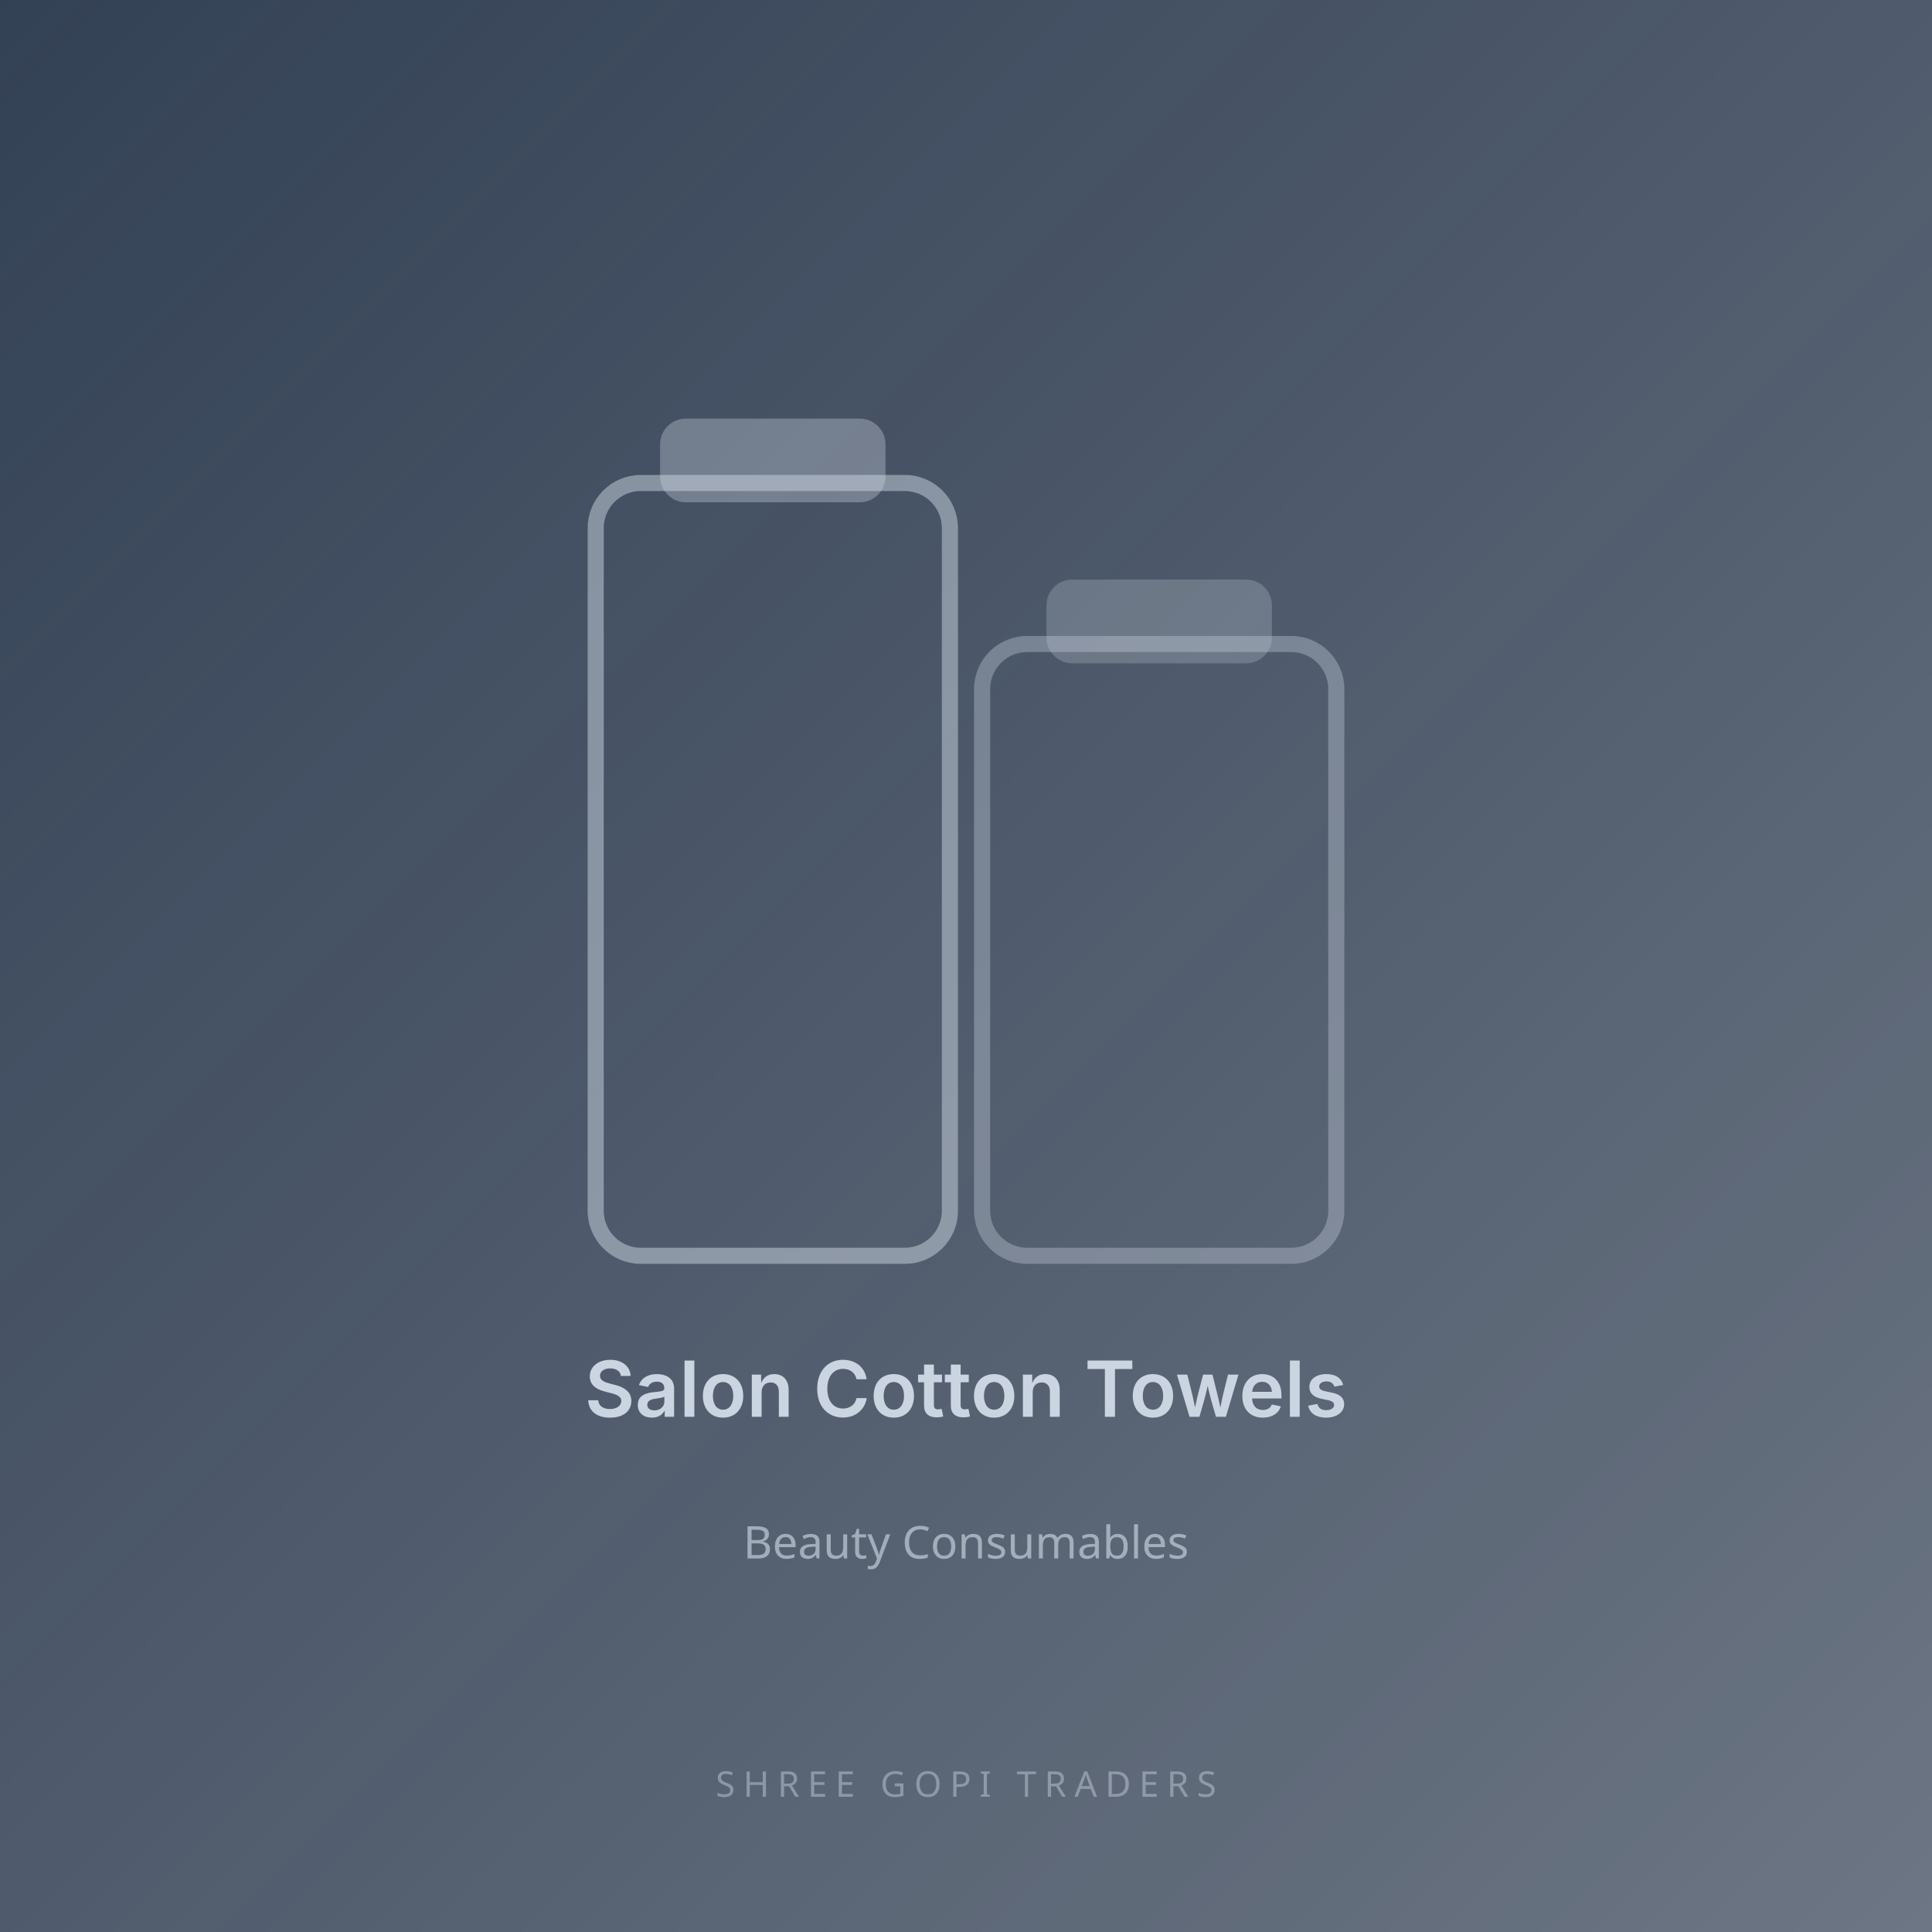
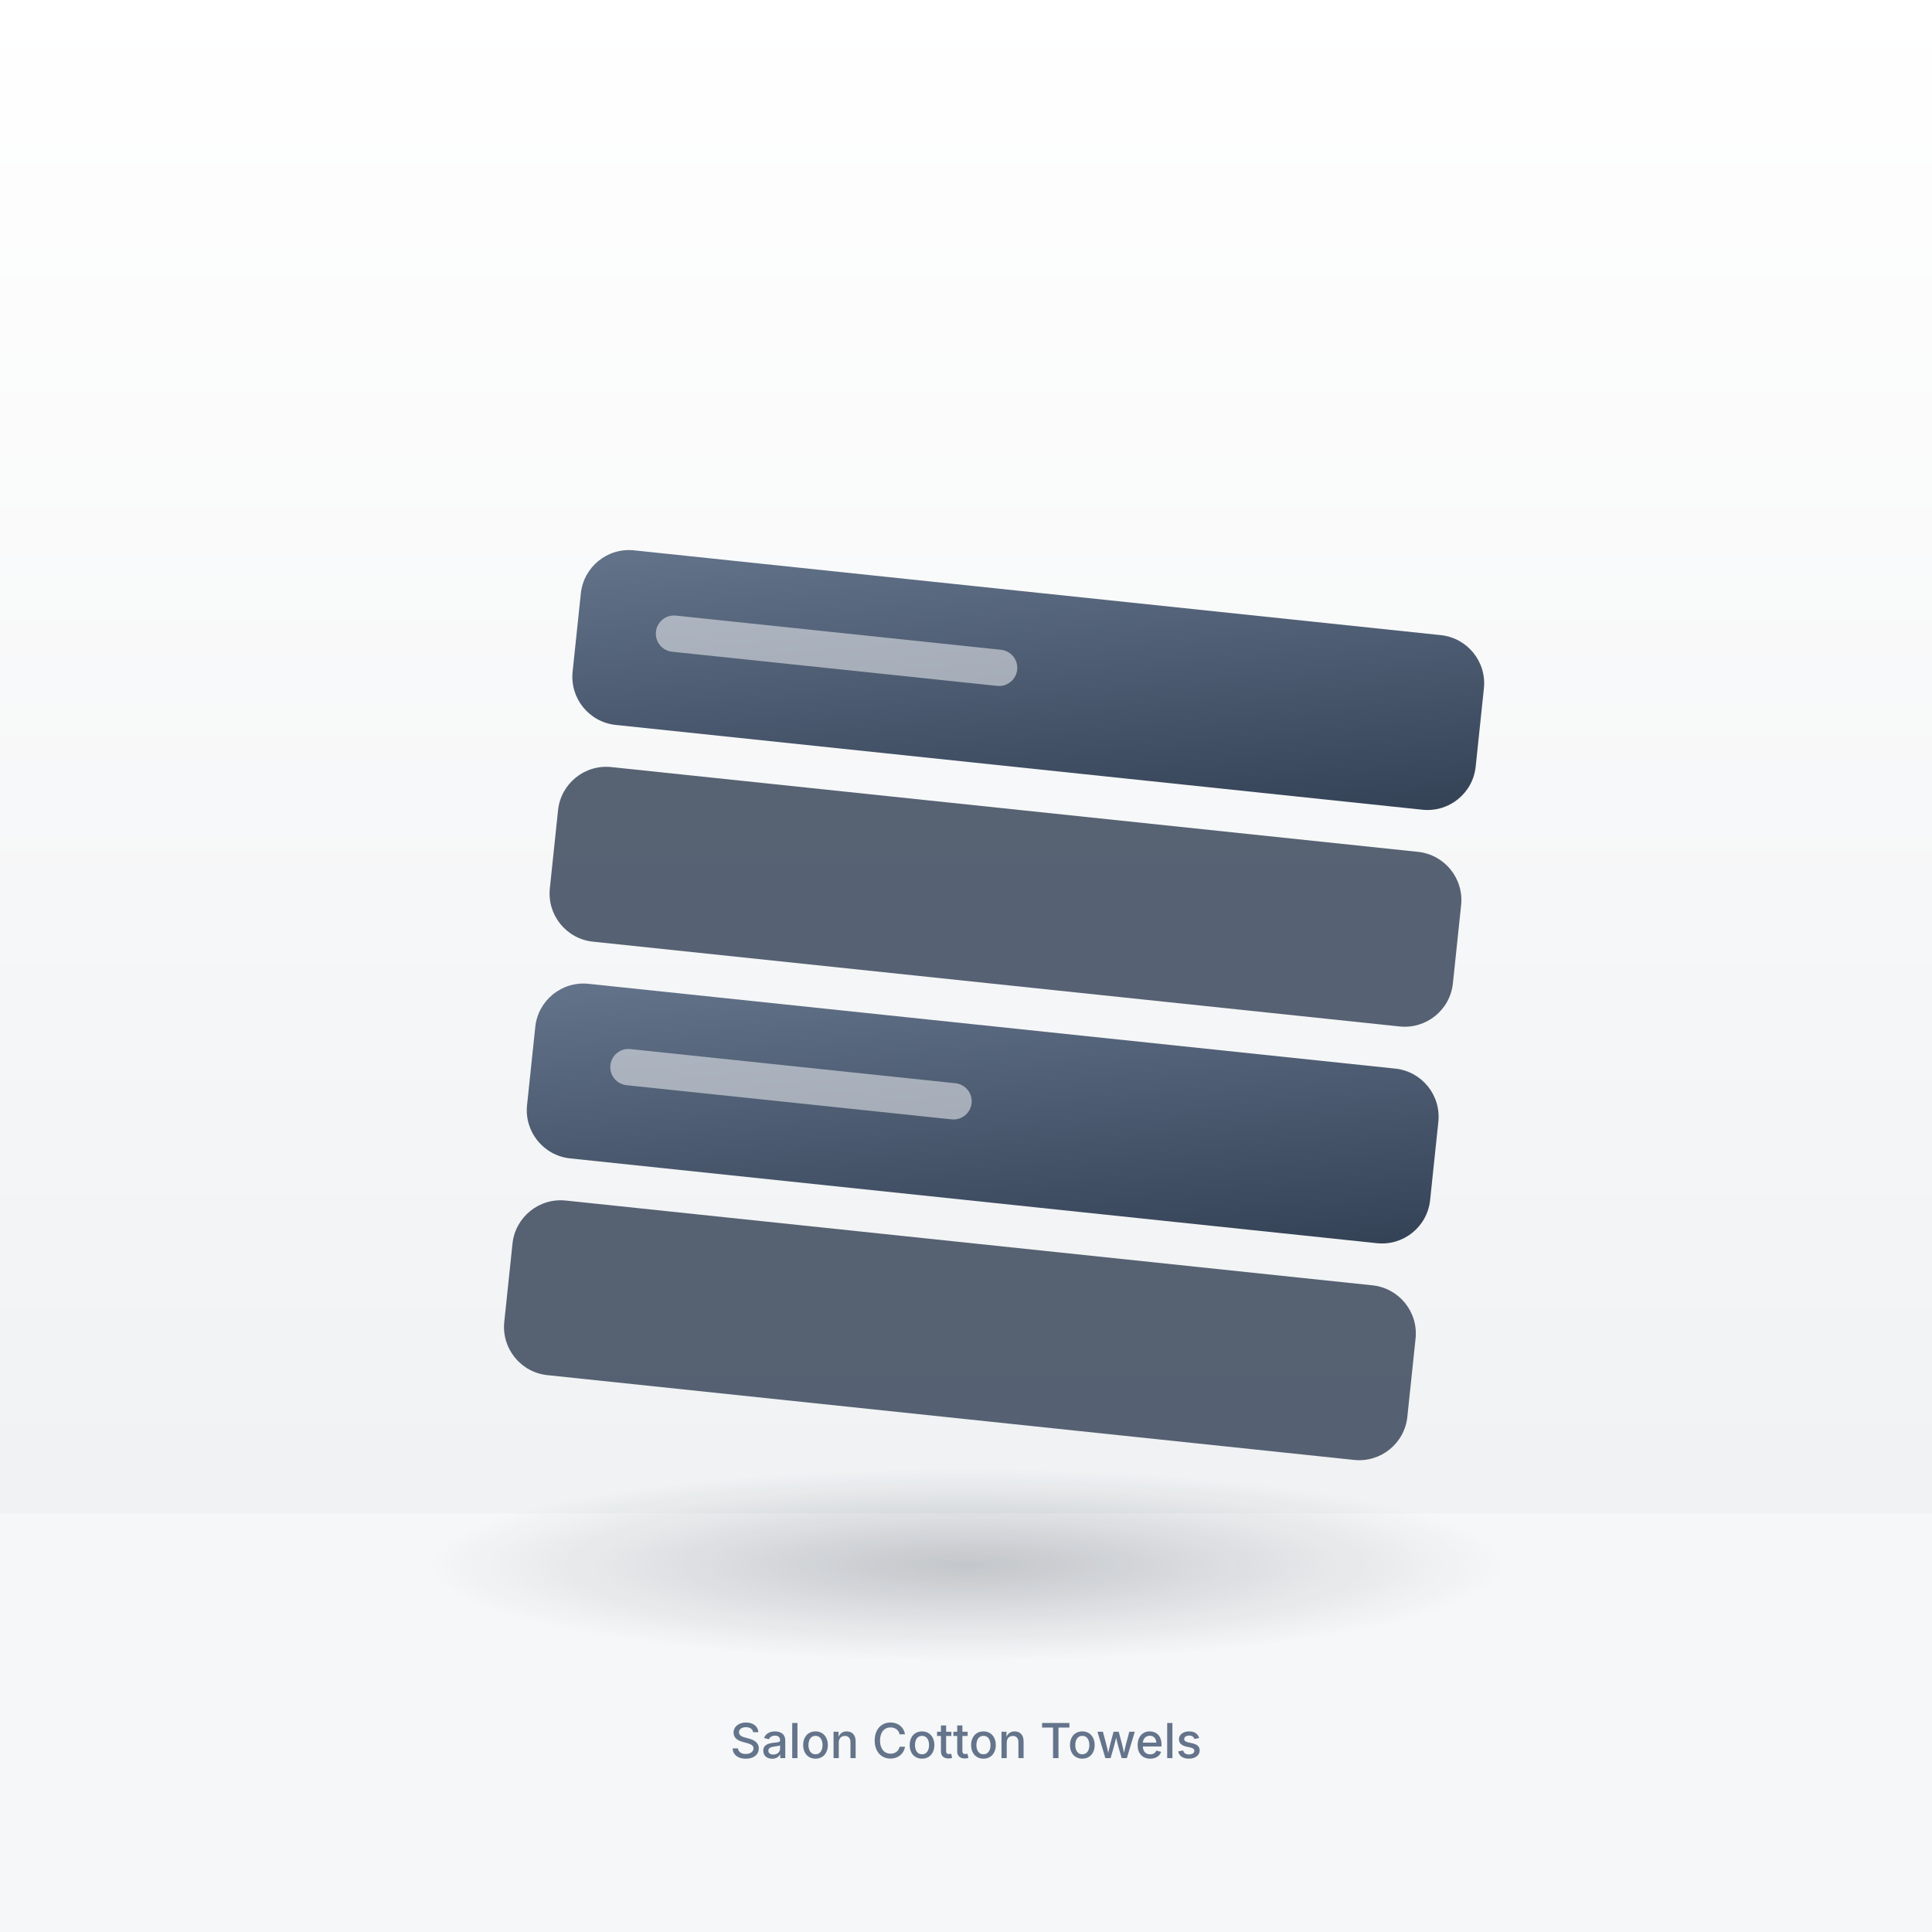
<svg xmlns="http://www.w3.org/2000/svg" viewBox="0 0 600 600" width="600" height="600" role="img" aria-label="Salon Cotton Towels — Beauty Consumables">
  <defs>
-     <linearGradient id="bg" x1="0" y1="0" x2="1" y2="1">
-       <stop offset="0%" stop-color="#334155" />
-       <stop offset="100%" stop-color="#334155" stop-opacity="0.7" />
+     <linearGradient id="bg" x1="0" y1="0" x2="0" y2="1">
+       <stop offset="0%" stop-color="#ffffff" />
+       <stop offset="100%" stop-color="#eceef0" />
    </linearGradient>
+     <linearGradient id="body" x1="0" y1="0" x2="1" y2="1">
+       <stop offset="0%" stop-color="#64748b" />
+       <stop offset="100%" stop-color="#334155" />
+     </linearGradient>
+     <linearGradient id="stroke" x1="0" y1="0" x2="1" y2="1">
+       <stop offset="0%" stop-color="#64748b" />
+       <stop offset="100%" stop-color="#334155" />
+     </linearGradient>
+     <radialGradient id="shadow" cx="50%" cy="50%">
+       <stop offset="0%" stop-color="#0f172a" stop-opacity="0.22" />
+       <stop offset="100%" stop-color="#0f172a" stop-opacity="0" />
+     </radialGradient>
  </defs>
  <rect width="600" height="600" fill="url(#bg)" />
-   <rect x="185" y="150" width="110" height="240" rx="14" fill="none" stroke="#cbd5e1" stroke-width="5" opacity="0.5" />
-   <rect x="305" y="200" width="110" height="190" rx="14" fill="none" stroke="#cbd5e1" stroke-width="5" opacity="0.35" />
-   <rect x="205" y="130" width="70" height="26" rx="8" fill="#cbd5e1" opacity="0.35" />
-   <rect x="325" y="180" width="70" height="26" rx="8" fill="#cbd5e1" opacity="0.25" />
-   <text x="300" y="440" font-family="ui-sans-serif,system-ui,-apple-system,sans-serif" font-size="24" font-weight="600" fill="#cbd5e1" text-anchor="middle">Salon Cotton Towels</text>
-   <text x="300" y="484" font-family="ui-sans-serif,system-ui,sans-serif" font-size="14" fill="#cbd5e1" text-anchor="middle" opacity="0.65">Beauty Consumables</text>
-   <text x="300" y="558" font-family="ui-sans-serif,system-ui,sans-serif" font-size="11" letter-spacing="2.5" fill="#cbd5e1" text-anchor="middle" opacity="0.45">SHREE GOPI TRADERS</text>
+   <rect y="470" width="600" height="130" fill="#f6f7f8" />
+   <ellipse cx="300" cy="486" rx="168" ry="30" fill="url(#shadow)" />
+   <g transform="translate(310 300) rotate(6) scale(0.94) translate(-300 -300)">
+     <rect x="150" y="176" width="300" height="58" rx="16" fill="url(#body)" />
+     <rect x="150" y="248" width="300" height="58" rx="16" fill="#334155" opacity="0.82" />
+     <rect x="150" y="320" width="300" height="58" rx="16" fill="url(#body)" />
+     <rect x="150" y="392" width="300" height="58" rx="16" fill="#334155" opacity="0.82" />
+     <rect x="176" y="196" width="120" height="12" rx="6" fill="#ffffff" opacity="0.5" />
+     <rect x="176" y="340" width="120" height="12" rx="6" fill="#ffffff" opacity="0.5" />
+   </g>
+   <text x="300" y="546" font-family="ui-sans-serif,system-ui,-apple-system,sans-serif" font-size="15" font-weight="500" fill="#64748b" text-anchor="middle">Salon Cotton Towels</text>
</svg>
